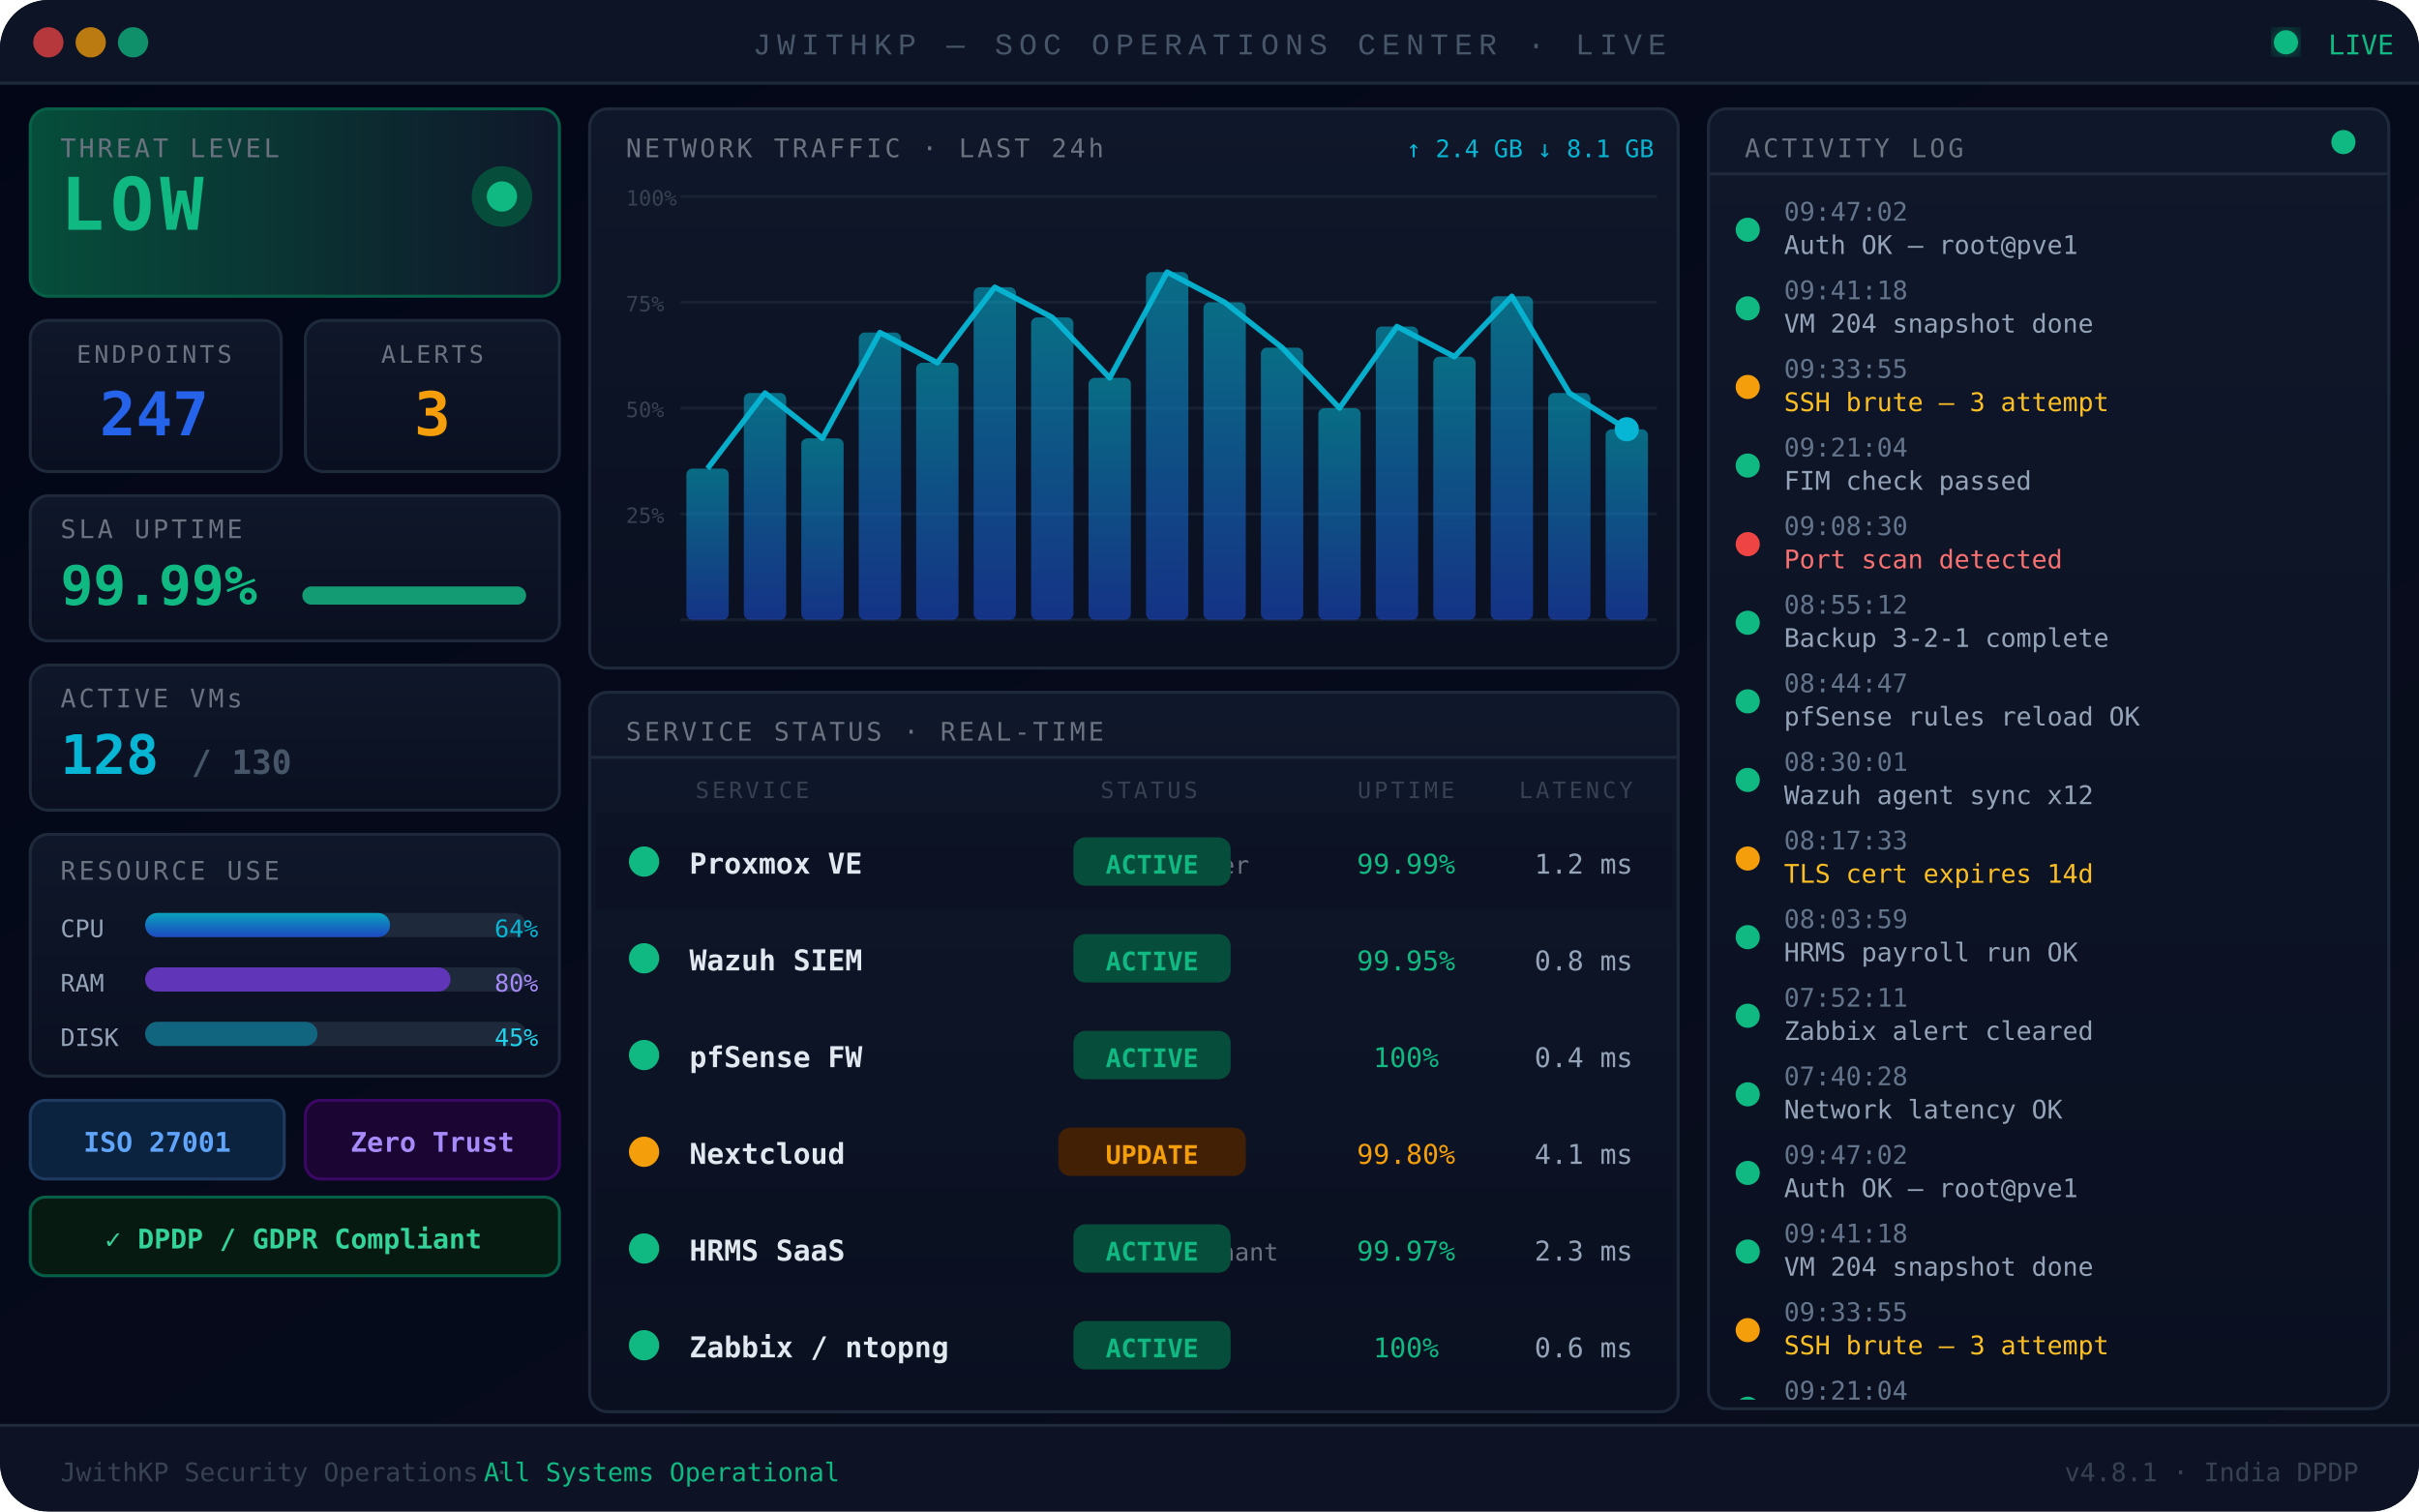
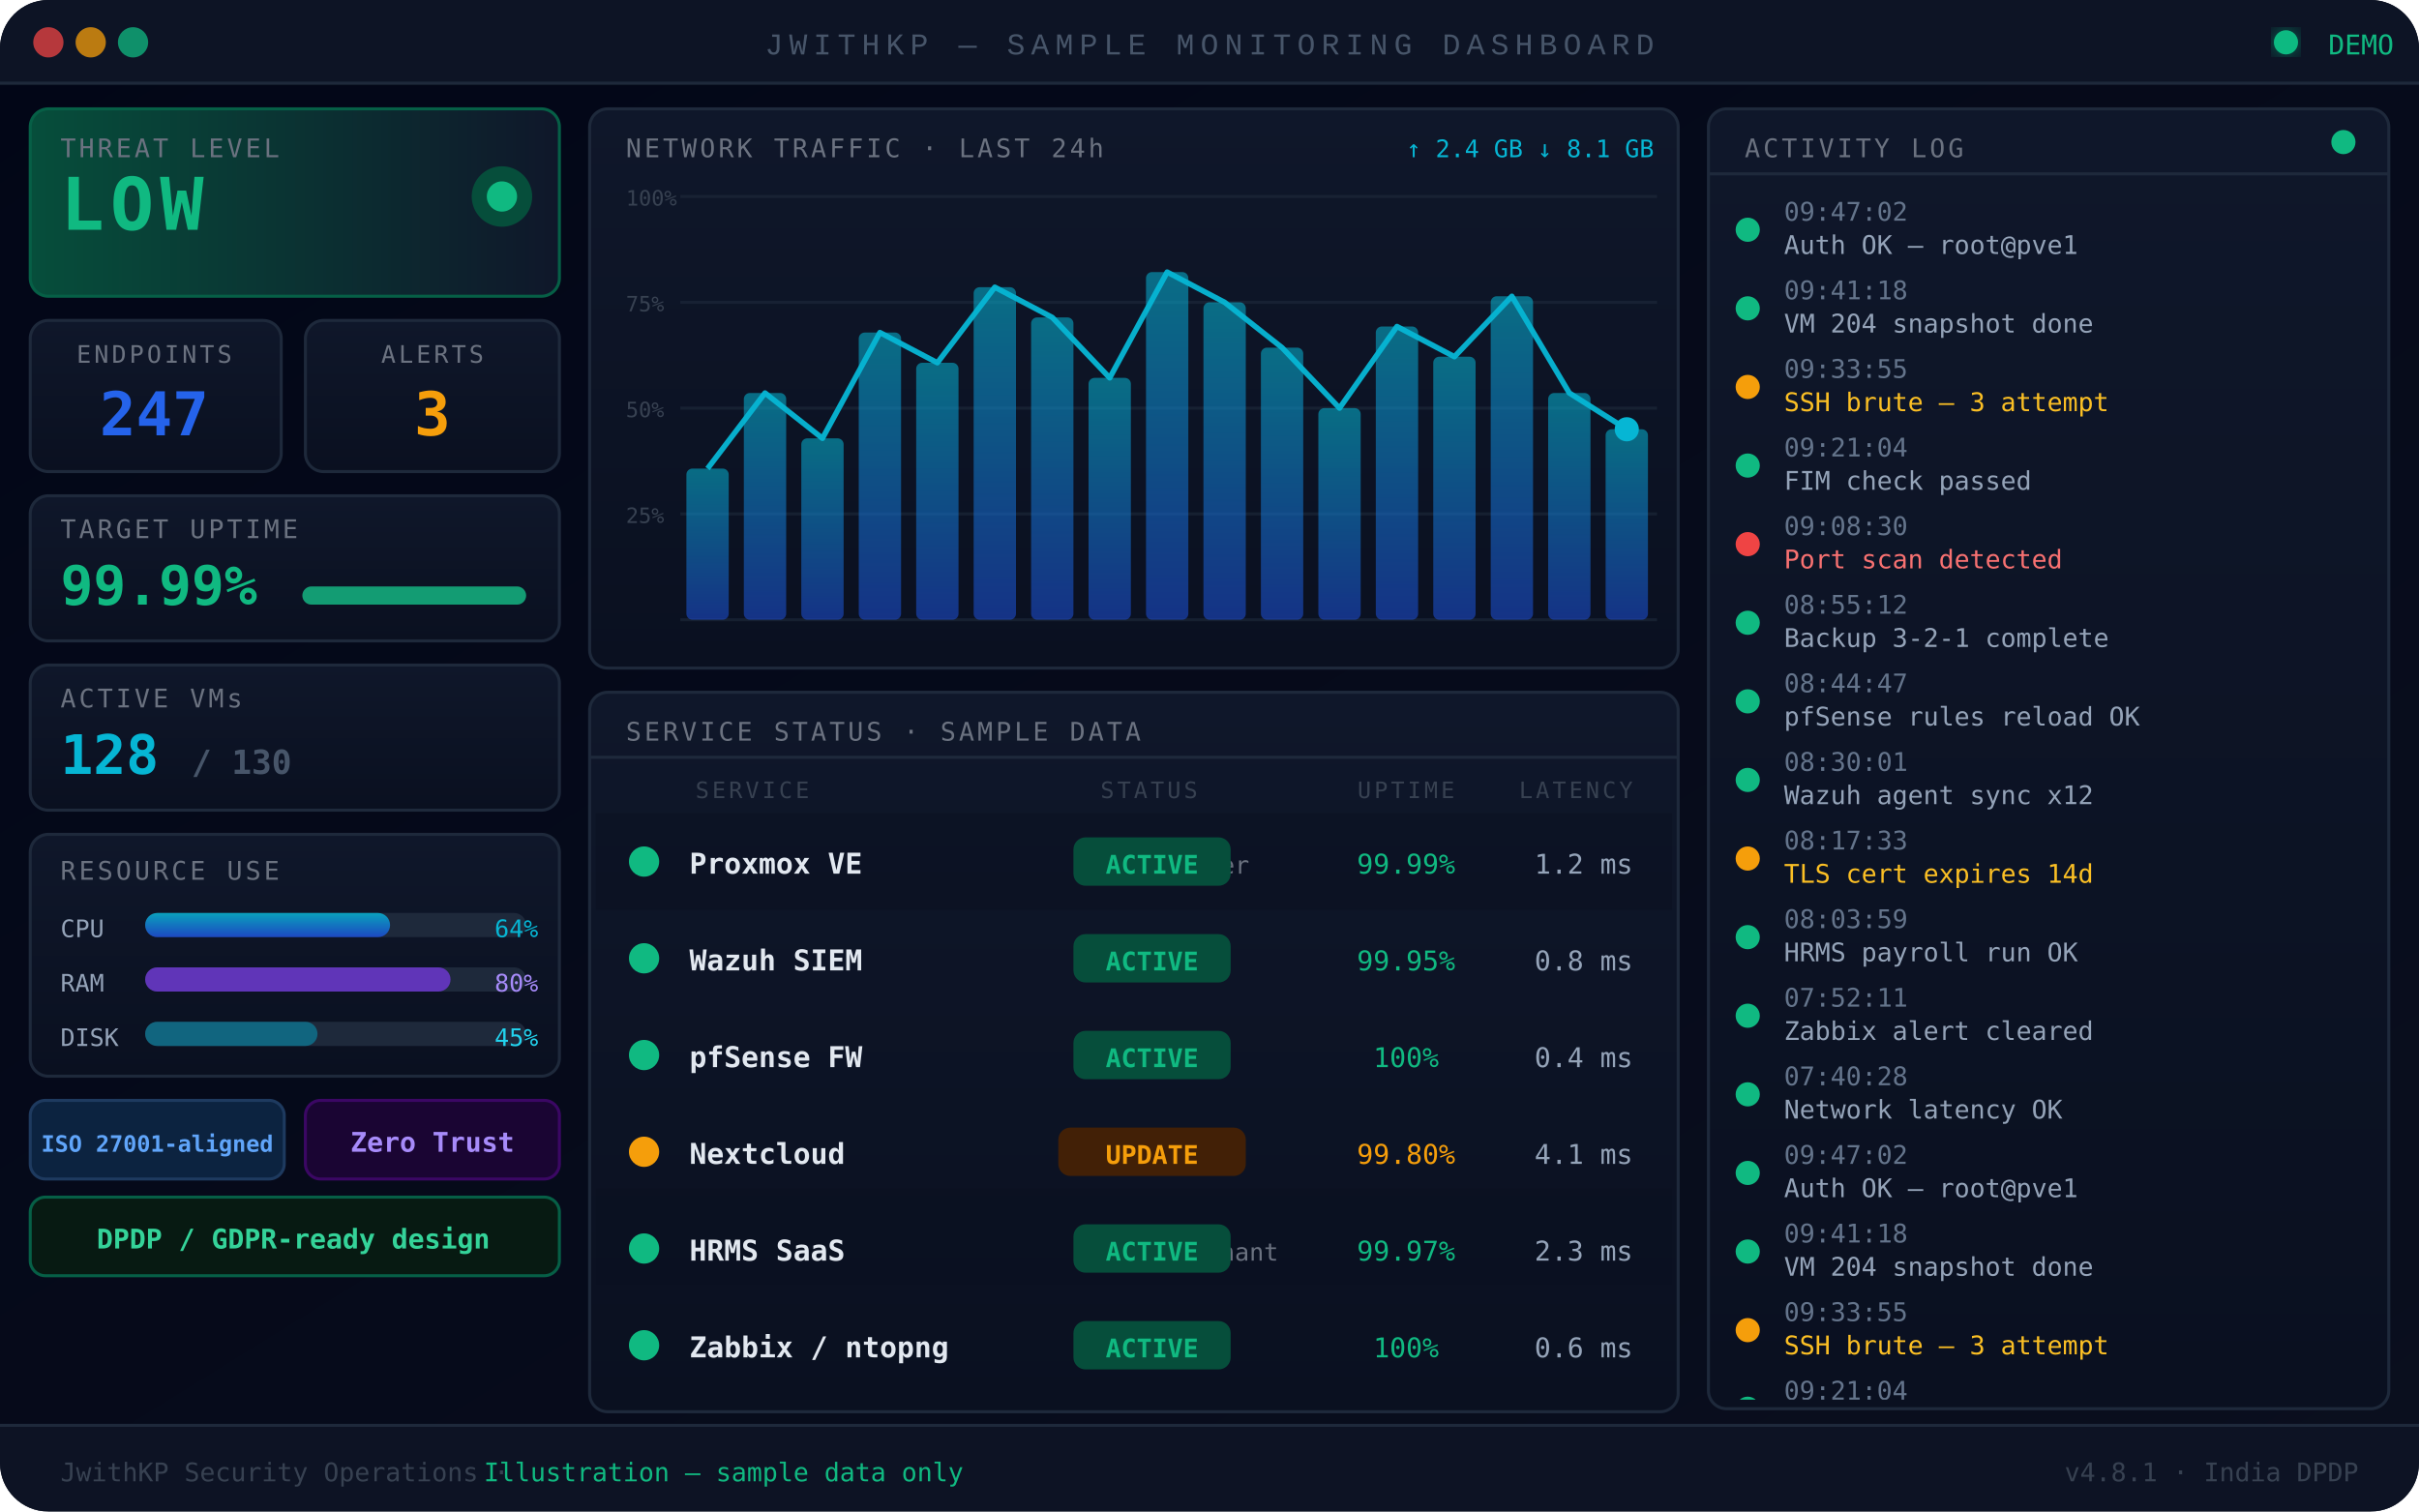
<svg xmlns="http://www.w3.org/2000/svg" viewBox="0 0 800 500" width="100%" height="100%" role="img" aria-label="JwithKP Live SOC Dashboard">
  <defs>
    <linearGradient id="db-bg" x1="0%" y1="0%" x2="100%" y2="100%">
      <stop offset="0%" stop-color="#020617" />
      <stop offset="100%" stop-color="#0a0f1e" />
    </linearGradient>
    <linearGradient id="db-card" x1="0%" y1="0%" x2="0%" y2="100%">
      <stop offset="0%" stop-color="#0f172a" />
      <stop offset="100%" stop-color="#0a1020" />
    </linearGradient>
    <linearGradient id="db-bar" x1="0%" y1="100%" x2="0%" y2="0%">
      <stop offset="0%" stop-color="#1d4ed8" />
      <stop offset="100%" stop-color="#06b6d4" />
    </linearGradient>
    <linearGradient id="db-threatOk" x1="0%" y1="0%" x2="100%" y2="0%">
      <stop offset="0%" stop-color="#064e3b" />
      <stop offset="100%" stop-color="#0f172a" />
    </linearGradient>
    <filter id="db-glow">
      <feGaussianBlur stdDeviation="4" result="blur" />
      <feComposite in="SourceGraphic" in2="blur" operator="over" />
    </filter>
    <clipPath id="db-clip">
      <rect width="800" height="500" rx="16" />
    </clipPath>
  </defs>
  <style>
    .db-blink { animation: dbBlink 1.4s ease-in-out infinite; }
    .db-blink2 { animation: dbBlink 2.1s ease-in-out infinite; }
    .db-pulse { animation: dbPulse 3s ease-in-out infinite; }
    .db-scroll { animation: dbScroll 18s linear infinite; }
    @keyframes dbBlink { 0%,100%{opacity:1} 50%{opacity:.25} }
    @keyframes dbPulse { 0%,100%{opacity:.6} 50%{opacity:1} }
    @keyframes dbScroll { 0%{transform:translateY(0)} 100%{transform:translateY(-50%)} }
  </style>
  <g clip-path="url(#db-clip)">
    <rect width="800" height="500" fill="url(#db-bg)" rx="16" />
    <rect x="0" y="0" width="800" height="28" fill="#0d1425" />
    <rect x="0" y="27" width="800" height="1" fill="#1e293b" />
    <circle cx="16" cy="14" r="5" fill="#ef4444" opacity=".75" />
    <circle cx="30" cy="14" r="5" fill="#f59e0b" opacity=".75" />
    <circle cx="44" cy="14" r="5" fill="#10b981" opacity=".75" />
-     <text x="400" y="18" font-family="'Courier New', monospace" font-size="10" fill="#475569" text-anchor="middle" letter-spacing="2">JWITHKP — SOC OPERATIONS CENTER  ·  LIVE</text>
+     <text x="400" y="18" font-family="'Courier New', monospace" font-size="10" fill="#475569" text-anchor="middle" letter-spacing="2">JWITHKP — SAMPLE MONITORING DASHBOARD</text>
    <circle cx="756" cy="14" r="4" fill="#10b981" class="db-blink" filter="url(#db-glow)" />
-     <text x="770" y="18" font-family="monospace" font-size="9" fill="#10b981">LIVE</text>
+     <text x="770" y="18" font-family="monospace" font-size="9" fill="#10b981">DEMO</text>
    <rect x="10" y="36" width="175" height="62" rx="6" fill="url(#db-threatOk)" stroke="#065f46" stroke-width="1" />
    <text x="20" y="52" font-family="monospace" font-size="8.5" fill="#6b7280" letter-spacing="1">THREAT LEVEL</text>
    <text x="20" y="76" font-family="monospace" font-size="24" fill="#10b981" font-weight="700" letter-spacing="2">LOW</text>
    <circle cx="166" cy="65" r="10" fill="#064e3b" class="db-pulse" />
    <circle cx="166" cy="65" r="5" fill="#10b981" class="db-blink" />
    <rect x="10" y="106" width="83" height="50" rx="6" fill="url(#db-card)" stroke="#1e293b" stroke-width="1" />
    <text x="51" y="120" font-family="monospace" font-size="8" fill="#6b7280" text-anchor="middle" letter-spacing="1">ENDPOINTS</text>
    <text x="51" y="144" font-family="monospace" font-size="20" fill="#2563eb" font-weight="700" text-anchor="middle">247</text>
    <rect x="101" y="106" width="84" height="50" rx="6" fill="url(#db-card)" stroke="#1e293b" stroke-width="1" />
    <text x="143" y="120" font-family="monospace" font-size="8" fill="#6b7280" text-anchor="middle" letter-spacing="1">ALERTS</text>
    <text x="143" y="144" font-family="monospace" font-size="20" fill="#f59e0b" font-weight="700" text-anchor="middle">3</text>
    <rect x="10" y="164" width="175" height="48" rx="6" fill="url(#db-card)" stroke="#1e293b" stroke-width="1" />
-     <text x="20" y="178" font-family="monospace" font-size="8.5" fill="#6b7280" letter-spacing="1">SLA UPTIME</text>
+     <text x="20" y="178" font-family="monospace" font-size="8.5" fill="#6b7280" letter-spacing="1">TARGET UPTIME</text>
    <text x="20" y="200" font-family="monospace" font-size="18" fill="#10b981" font-weight="700">99.99%</text>
    <rect x="100" y="194" width="74" height="6" rx="3" fill="#1e293b" />
    <rect x="100" y="194" width="73.99" height="6" rx="3" fill="#10b981" opacity=".8" />
    <rect x="10" y="220" width="175" height="48" rx="6" fill="url(#db-card)" stroke="#1e293b" stroke-width="1" />
    <text x="20" y="234" font-family="monospace" font-size="8.5" fill="#6b7280" letter-spacing="1">ACTIVE VMs</text>
    <text x="20" y="256" font-family="monospace" font-size="18" fill="#06b6d4" font-weight="700">128 <tspan font-size="11" fill="#475569">/ 130</tspan>
    </text>
    <rect x="10" y="276" width="175" height="80" rx="6" fill="url(#db-card)" stroke="#1e293b" stroke-width="1" />
    <text x="20" y="291" font-family="monospace" font-size="8.5" fill="#6b7280" letter-spacing="1">RESOURCE USE</text>
    <text x="20" y="310" font-family="monospace" font-size="8" fill="#94a3b8">CPU</text>
    <rect x="48" y="302" width="126" height="8" rx="4" fill="#1e293b" />
    <rect x="48" y="302" width="81" height="8" rx="4" fill="url(#db-bar)" opacity=".85" />
    <text x="178" y="310" font-family="monospace" font-size="8" fill="#06b6d4" text-anchor="end">64%</text>
    <text x="20" y="328" font-family="monospace" font-size="8" fill="#94a3b8">RAM</text>
    <rect x="48" y="320" width="126" height="8" rx="4" fill="#1e293b" />
    <rect x="48" y="320" width="101" height="8" rx="4" fill="#7c3aed" opacity=".7" />
    <text x="178" y="328" font-family="monospace" font-size="8" fill="#a78bfa" text-anchor="end">80%</text>
    <text x="20" y="346" font-family="monospace" font-size="8" fill="#94a3b8">DISK</text>
    <rect x="48" y="338" width="126" height="8" rx="4" fill="#1e293b" />
    <rect x="48" y="338" width="57" height="8" rx="4" fill="#0e7490" opacity=".8" />
    <text x="178" y="346" font-family="monospace" font-size="8" fill="#22d3ee" text-anchor="end">45%</text>
    <rect x="10" y="364" width="84" height="26" rx="5" fill="#0c2340" stroke="#1e3a5f" stroke-width="1" />
-     <text x="52" y="381" font-family="monospace" font-size="9" fill="#60a5fa" text-anchor="middle" font-weight="700">ISO 27001</text>
+     <text x="52" y="381" font-family="monospace" font-size="7.5" fill="#60a5fa" text-anchor="middle" font-weight="700">ISO 27001-aligned</text>
    <rect x="101" y="364" width="84" height="26" rx="5" fill="#1a0533" stroke="#3b0764" stroke-width="1" />
    <text x="143" y="381" font-family="monospace" font-size="9" fill="#a78bfa" text-anchor="middle" font-weight="700">Zero Trust</text>
    <rect x="10" y="396" width="175" height="26" rx="5" fill="#071a12" stroke="#065f46" stroke-width="1" />
-     <text x="97" y="413" font-family="monospace" font-size="9" fill="#34d399" text-anchor="middle" font-weight="700">✓ DPDP / GDPR Compliant</text>
+     <text x="97" y="413" font-family="monospace" font-size="9" fill="#34d399" text-anchor="middle" font-weight="700">DPDP / GDPR-ready design</text>
    <rect x="195" y="36" width="360" height="185" rx="6" fill="url(#db-card)" stroke="#1e293b" stroke-width="1" />
    <text x="207" y="52" font-family="monospace" font-size="8.5" fill="#6b7280" letter-spacing="1">NETWORK TRAFFIC  ·  LAST 24h</text>
    <text x="547" y="52" font-family="monospace" font-size="8" fill="#06b6d4" text-anchor="end">↑ 2.4 GB  ↓ 8.1 GB</text>
    <text x="207" y="68" font-family="monospace" font-size="7" fill="#374151">100%</text>
    <text x="207" y="103" font-family="monospace" font-size="7" fill="#374151">75%</text>
    <text x="207" y="138" font-family="monospace" font-size="7" fill="#374151">50%</text>
    <text x="207" y="173" font-family="monospace" font-size="7" fill="#374151">25%</text>
    <g stroke="#1e293b" stroke-width="1" opacity=".6">
      <line x1="225" y1="65" x2="548" y2="65" />
      <line x1="225" y1="100" x2="548" y2="100" />
      <line x1="225" y1="135" x2="548" y2="135" />
      <line x1="225" y1="170" x2="548" y2="170" />
      <line x1="225" y1="205" x2="548" y2="205" />
    </g>
    <g opacity=".55">
      <rect x="227" y="155" width="14" height="50" rx="2" fill="url(#db-bar)" />
      <rect x="246" y="130" width="14" height="75" rx="2" fill="url(#db-bar)" />
      <rect x="265" y="145" width="14" height="60" rx="2" fill="url(#db-bar)" />
      <rect x="284" y="110" width="14" height="95" rx="2" fill="url(#db-bar)" />
      <rect x="303" y="120" width="14" height="85" rx="2" fill="url(#db-bar)" />
      <rect x="322" y="95" width="14" height="110" rx="2" fill="url(#db-bar)" />
      <rect x="341" y="105" width="14" height="100" rx="2" fill="url(#db-bar)" />
      <rect x="360" y="125" width="14" height="80" rx="2" fill="url(#db-bar)" />
      <rect x="379" y="90" width="14" height="115" rx="2" fill="url(#db-bar)" />
      <rect x="398" y="100" width="14" height="105" rx="2" fill="url(#db-bar)" />
      <rect x="417" y="115" width="14" height="90" rx="2" fill="url(#db-bar)" />
      <rect x="436" y="135" width="14" height="70" rx="2" fill="url(#db-bar)" />
      <rect x="455" y="108" width="14" height="97" rx="2" fill="url(#db-bar)" />
      <rect x="474" y="118" width="14" height="87" rx="2" fill="url(#db-bar)" />
      <rect x="493" y="98" width="14" height="107" rx="2" fill="url(#db-bar)" />
      <rect x="512" y="130" width="14" height="75" rx="2" fill="url(#db-bar)" />
      <rect x="531" y="142" width="14" height="63" rx="2" fill="url(#db-bar)" />
    </g>
    <polyline points="234,155 253,130 272,145 291,110 310,120 329,95 348,105 367,125 386,90 405,100 424,115 443,135 462,108 481,118 500,98 519,130 538,142" fill="none" stroke="#06b6d4" stroke-width="1.8" stroke-linejoin="round" opacity=".95" />
    <circle cx="538" cy="142" r="4" fill="#06b6d4" class="db-blink2" />
    <rect x="195" y="229" width="360" height="238" rx="6" fill="url(#db-card)" stroke="#1e293b" stroke-width="1" />
-     <text x="207" y="245" font-family="monospace" font-size="8.5" fill="#6b7280" letter-spacing="1">SERVICE STATUS  ·  REAL-TIME</text>
+     <text x="207" y="245" font-family="monospace" font-size="8.5" fill="#6b7280" letter-spacing="1">SERVICE STATUS  ·  SAMPLE DATA</text>
    <rect x="195" y="250" width="360" height="1" fill="#1e293b" />
    <text x="230" y="264" font-family="monospace" font-size="7.5" fill="#374151" letter-spacing="1">SERVICE</text>
    <text x="380" y="264" font-family="monospace" font-size="7.5" fill="#374151" text-anchor="middle" letter-spacing="1">STATUS</text>
    <text x="465" y="264" font-family="monospace" font-size="7.5" fill="#374151" text-anchor="middle" letter-spacing="1">UPTIME</text>
    <text x="540" y="264" font-family="monospace" font-size="7.5" fill="#374151" text-anchor="end" letter-spacing="1">LATENCY</text>
    <rect x="197" y="269" width="356" height="32" rx="0" fill="#0a1020" opacity=".5" />
    <circle cx="213" cy="285" r="5" fill="#10b981" class="db-blink" />
    <text x="228" y="289" font-family="monospace" font-size="9.5" fill="#e2e8f0" font-weight="600">Proxmox VE</text>
    <text x="365" y="289" font-family="monospace" font-size="8" fill="#6b7280">HA Cluster</text>
    <rect x="355" y="277" width="52" height="16" rx="4" fill="#064e3b" />
    <text x="381" y="289" font-family="monospace" font-size="8.5" fill="#10b981" font-weight="700" text-anchor="middle">ACTIVE</text>
    <text x="465" y="289" font-family="monospace" font-size="9" fill="#10b981" text-anchor="middle">99.99%</text>
    <text x="540" y="289" font-family="monospace" font-size="9" fill="#94a3b8" text-anchor="end">1.2 ms</text>
    <circle cx="213" cy="317" r="5" fill="#10b981" class="db-blink2" />
    <text x="228" y="321" font-family="monospace" font-size="9.5" fill="#e2e8f0" font-weight="600">Wazuh SIEM</text>
    <text x="365" y="321" font-family="monospace" font-size="8" fill="#6b7280">SOC v4.8</text>
    <rect x="355" y="309" width="52" height="16" rx="4" fill="#064e3b" />
    <text x="381" y="321" font-family="monospace" font-size="8.5" fill="#10b981" font-weight="700" text-anchor="middle">ACTIVE</text>
    <text x="465" y="321" font-family="monospace" font-size="9" fill="#10b981" text-anchor="middle">99.95%</text>
    <text x="540" y="321" font-family="monospace" font-size="9" fill="#94a3b8" text-anchor="end">0.8 ms</text>
    <circle cx="213" cy="349" r="5" fill="#10b981" class="db-blink" />
    <text x="228" y="353" font-family="monospace" font-size="9.5" fill="#e2e8f0" font-weight="600">pfSense FW</text>
    <text x="365" y="353" font-family="monospace" font-size="8" fill="#6b7280">Edge-1</text>
    <rect x="355" y="341" width="52" height="16" rx="4" fill="#064e3b" />
    <text x="381" y="353" font-family="monospace" font-size="8.5" fill="#10b981" font-weight="700" text-anchor="middle">ACTIVE</text>
    <text x="465" y="353" font-family="monospace" font-size="9" fill="#10b981" text-anchor="middle">100%</text>
    <text x="540" y="353" font-family="monospace" font-size="9" fill="#94a3b8" text-anchor="end">0.4 ms</text>
    <circle cx="213" cy="381" r="5" fill="#f59e0b" />
    <text x="228" y="385" font-family="monospace" font-size="9.5" fill="#e2e8f0" font-weight="600">Nextcloud</text>
    <text x="365" y="385" font-family="monospace" font-size="8" fill="#6b7280">v28.0</text>
    <rect x="350" y="373" width="62" height="16" rx="4" fill="#422006" />
    <text x="381" y="385" font-family="monospace" font-size="8.5" fill="#f59e0b" font-weight="700" text-anchor="middle">UPDATE</text>
    <text x="465" y="385" font-family="monospace" font-size="9" fill="#f59e0b" text-anchor="middle">99.80%</text>
    <text x="540" y="385" font-family="monospace" font-size="9" fill="#94a3b8" text-anchor="end">4.1 ms</text>
    <rect x="197" y="393" width="356" height="32" rx="0" fill="#0a1020" opacity=".5" />
    <circle cx="213" cy="413" r="5" fill="#10b981" class="db-blink2" />
    <text x="228" y="417" font-family="monospace" font-size="9.5" fill="#e2e8f0" font-weight="600">HRMS SaaS</text>
    <text x="365" y="417" font-family="monospace" font-size="8" fill="#6b7280">Multi-Tenant</text>
    <rect x="355" y="405" width="52" height="16" rx="4" fill="#064e3b" />
    <text x="381" y="417" font-family="monospace" font-size="8.5" fill="#10b981" font-weight="700" text-anchor="middle">ACTIVE</text>
    <text x="465" y="417" font-family="monospace" font-size="9" fill="#10b981" text-anchor="middle">99.97%</text>
    <text x="540" y="417" font-family="monospace" font-size="9" fill="#94a3b8" text-anchor="end">2.3 ms</text>
    <circle cx="213" cy="445" r="5" fill="#10b981" class="db-blink" />
    <text x="228" y="449" font-family="monospace" font-size="9.5" fill="#e2e8f0" font-weight="600">Zabbix / ntopng</text>
    <text x="365" y="449" font-family="monospace" font-size="8" fill="#6b7280">Monitor</text>
    <rect x="355" y="437" width="52" height="16" rx="4" fill="#064e3b" />
    <text x="381" y="449" font-family="monospace" font-size="8.5" fill="#10b981" font-weight="700" text-anchor="middle">ACTIVE</text>
    <text x="465" y="449" font-family="monospace" font-size="9" fill="#10b981" text-anchor="middle">100%</text>
    <text x="540" y="449" font-family="monospace" font-size="9" fill="#94a3b8" text-anchor="end">0.6 ms</text>
    <rect x="565" y="36" width="225" height="430" rx="6" fill="url(#db-card)" stroke="#1e293b" stroke-width="1" />
    <text x="577" y="52" font-family="monospace" font-size="8.5" fill="#6b7280" letter-spacing="1">ACTIVITY LOG</text>
    <circle cx="775" cy="47" r="4" fill="#10b981" class="db-blink" />
    <rect x="565" y="57" width="225" height="1" fill="#1e293b" />
    <clipPath id="db-logclip">
      <rect x="565" y="58" width="225" height="405" />
    </clipPath>
    <g clip-path="url(#db-logclip)">
      <g class="db-scroll">
        <g font-family="monospace" font-size="8.5">
          <circle cx="578" cy="76" r="4" fill="#10b981" />
          <text x="590" y="73" fill="#64748b">09:47:02</text>
          <text x="590" y="84" fill="#94a3b8">Auth OK — root@pve1</text>
          <circle cx="578" cy="102" r="4" fill="#10b981" />
          <text x="590" y="99" fill="#64748b">09:41:18</text>
          <text x="590" y="110" fill="#94a3b8">VM 204 snapshot done</text>
          <circle cx="578" cy="128" r="4" fill="#f59e0b" />
          <text x="590" y="125" fill="#64748b">09:33:55</text>
          <text x="590" y="136" fill="#fbbf24">SSH brute — 3 attempt</text>
          <circle cx="578" cy="154" r="4" fill="#10b981" />
          <text x="590" y="151" fill="#64748b">09:21:04</text>
          <text x="590" y="162" fill="#94a3b8">FIM check passed</text>
          <circle cx="578" cy="180" r="4" fill="#ef4444" />
          <text x="590" y="177" fill="#64748b">09:08:30</text>
          <text x="590" y="188" fill="#f87171">Port scan detected</text>
          <circle cx="578" cy="206" r="4" fill="#10b981" />
          <text x="590" y="203" fill="#64748b">08:55:12</text>
          <text x="590" y="214" fill="#94a3b8">Backup 3-2-1 complete</text>
          <circle cx="578" cy="232" r="4" fill="#10b981" />
          <text x="590" y="229" fill="#64748b">08:44:47</text>
          <text x="590" y="240" fill="#94a3b8">pfSense rules reload OK</text>
          <circle cx="578" cy="258" r="4" fill="#10b981" />
          <text x="590" y="255" fill="#64748b">08:30:01</text>
          <text x="590" y="266" fill="#94a3b8">Wazuh agent sync x12</text>
          <circle cx="578" cy="284" r="4" fill="#f59e0b" />
          <text x="590" y="281" fill="#64748b">08:17:33</text>
          <text x="590" y="292" fill="#fbbf24">TLS cert expires 14d</text>
          <circle cx="578" cy="310" r="4" fill="#10b981" />
          <text x="590" y="307" fill="#64748b">08:03:59</text>
          <text x="590" y="318" fill="#94a3b8">HRMS payroll run OK</text>
          <circle cx="578" cy="336" r="4" fill="#10b981" />
          <text x="590" y="333" fill="#64748b">07:52:11</text>
          <text x="590" y="344" fill="#94a3b8">Zabbix alert cleared</text>
          <circle cx="578" cy="362" r="4" fill="#10b981" />
          <text x="590" y="359" fill="#64748b">07:40:28</text>
          <text x="590" y="370" fill="#94a3b8">Network latency OK</text>
          <circle cx="578" cy="388" r="4" fill="#10b981" />
          <text x="590" y="385" fill="#64748b">09:47:02</text>
          <text x="590" y="396" fill="#94a3b8">Auth OK — root@pve1</text>
          <circle cx="578" cy="414" r="4" fill="#10b981" />
          <text x="590" y="411" fill="#64748b">09:41:18</text>
          <text x="590" y="422" fill="#94a3b8">VM 204 snapshot done</text>
          <circle cx="578" cy="440" r="4" fill="#f59e0b" />
          <text x="590" y="437" fill="#64748b">09:33:55</text>
          <text x="590" y="448" fill="#fbbf24">SSH brute — 3 attempt</text>
          <circle cx="578" cy="466" r="4" fill="#10b981" />
          <text x="590" y="463" fill="#64748b">09:21:04</text>
          <text x="590" y="474" fill="#94a3b8">FIM check passed</text>
          <circle cx="578" cy="492" r="4" fill="#ef4444" />
          <text x="590" y="489" fill="#64748b">09:08:30</text>
          <text x="590" y="500" fill="#f87171">Port scan detected</text>
          <circle cx="578" cy="518" r="4" fill="#10b981" />
          <text x="590" y="515" fill="#64748b">08:55:12</text>
          <text x="590" y="526" fill="#94a3b8">Backup 3-2-1 complete</text>
          <circle cx="578" cy="544" r="4" fill="#10b981" />
          <text x="590" y="541" fill="#64748b">08:44:47</text>
          <text x="590" y="552" fill="#94a3b8">pfSense rules reload OK</text>
          <circle cx="578" cy="570" r="4" fill="#10b981" />
          <text x="590" y="567" fill="#64748b">08:30:01</text>
          <text x="590" y="578" fill="#94a3b8">Wazuh agent sync x12</text>
          <circle cx="578" cy="596" r="4" fill="#f59e0b" />
          <text x="590" y="593" fill="#64748b">08:17:33</text>
          <text x="590" y="604" fill="#fbbf24">TLS cert expires 14d</text>
          <circle cx="578" cy="622" r="4" fill="#10b981" />
          <text x="590" y="619" fill="#64748b">08:03:59</text>
          <text x="590" y="630" fill="#94a3b8">HRMS payroll run OK</text>
          <circle cx="578" cy="648" r="4" fill="#10b981" />
          <text x="590" y="645" fill="#64748b">07:52:11</text>
          <text x="590" y="656" fill="#94a3b8">Zabbix alert cleared</text>
          <circle cx="578" cy="674" r="4" fill="#10b981" />
          <text x="590" y="671" fill="#64748b">07:40:28</text>
          <text x="590" y="682" fill="#94a3b8">Network latency OK</text>
        </g>
      </g>
    </g>
    <rect x="0" y="472" width="800" height="28" fill="#0d1425" opacity=".9" />
    <rect x="0" y="471" width="800" height="1" fill="#1e293b" />
    <text x="20" y="490" font-family="monospace" font-size="8.5" fill="#374151">JwithKP Security Operations ·</text>
-     <text x="160" y="490" font-family="monospace" font-size="8.5" fill="#10b981"> All Systems Operational</text>
+     <text x="160" y="490" font-family="monospace" font-size="8.5" fill="#10b981"> Illustration — sample data only</text>
    <text x="780" y="490" font-family="monospace" font-size="8.5" fill="#374151" text-anchor="end">v4.8.1 · India DPDP</text>
  </g>
</svg>
